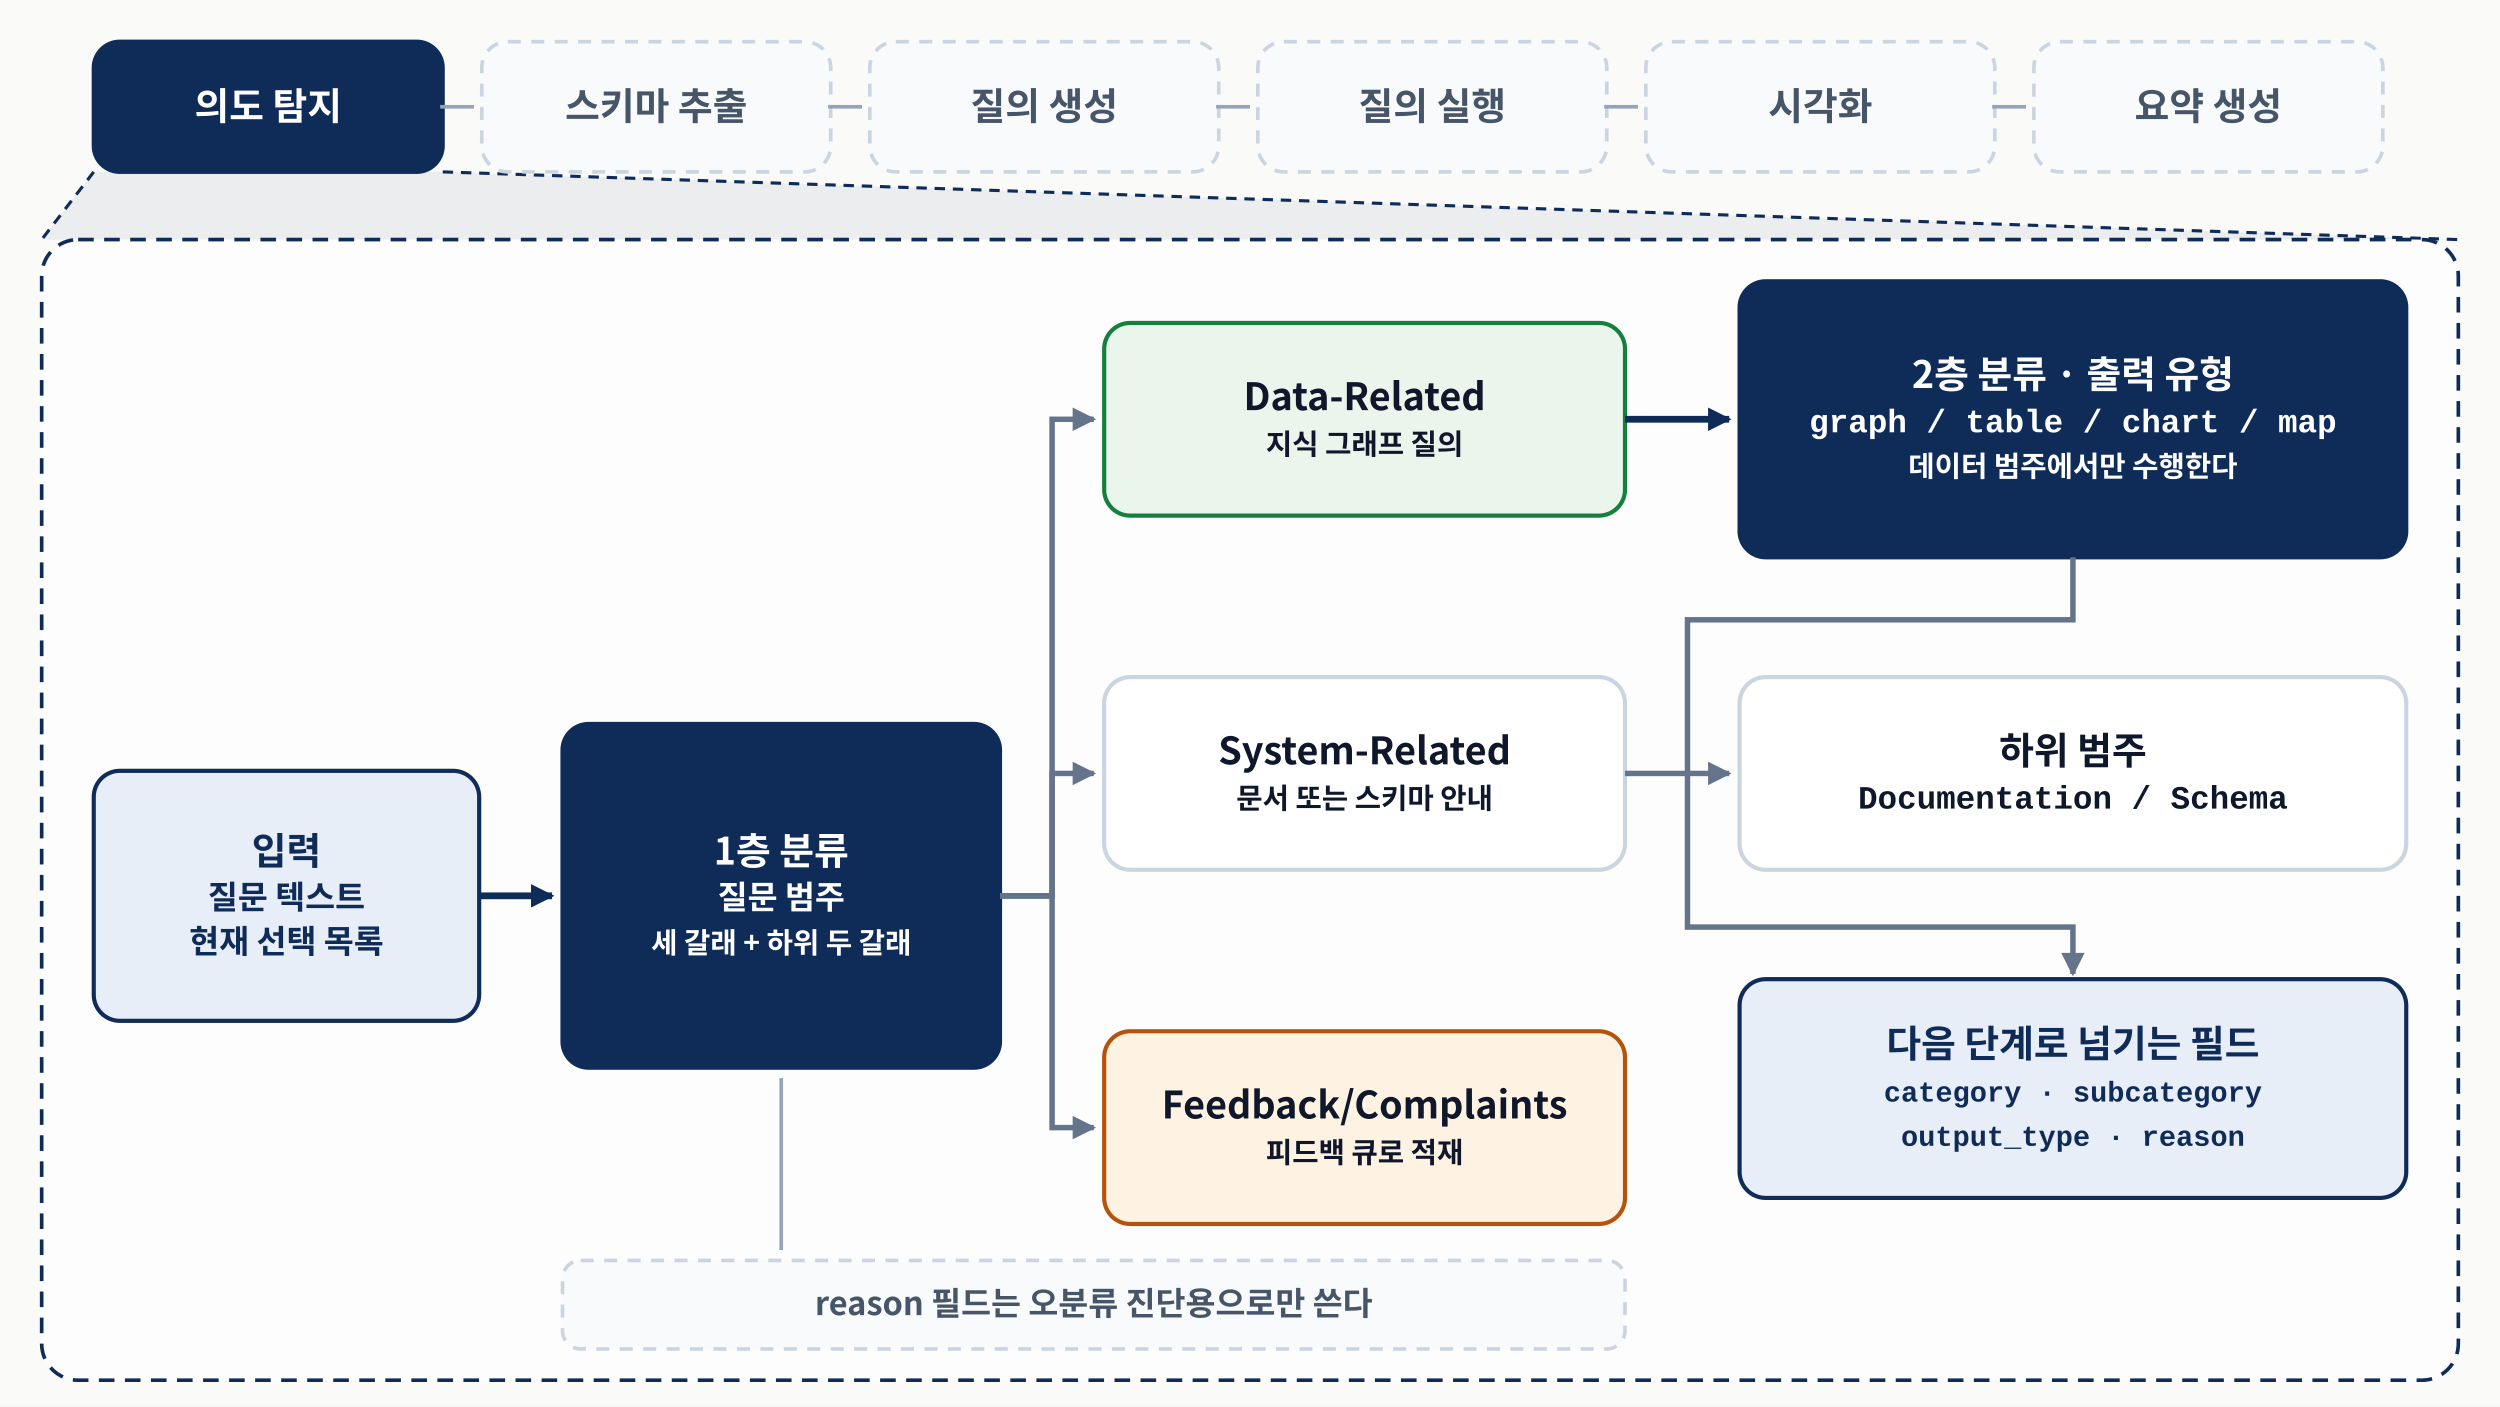
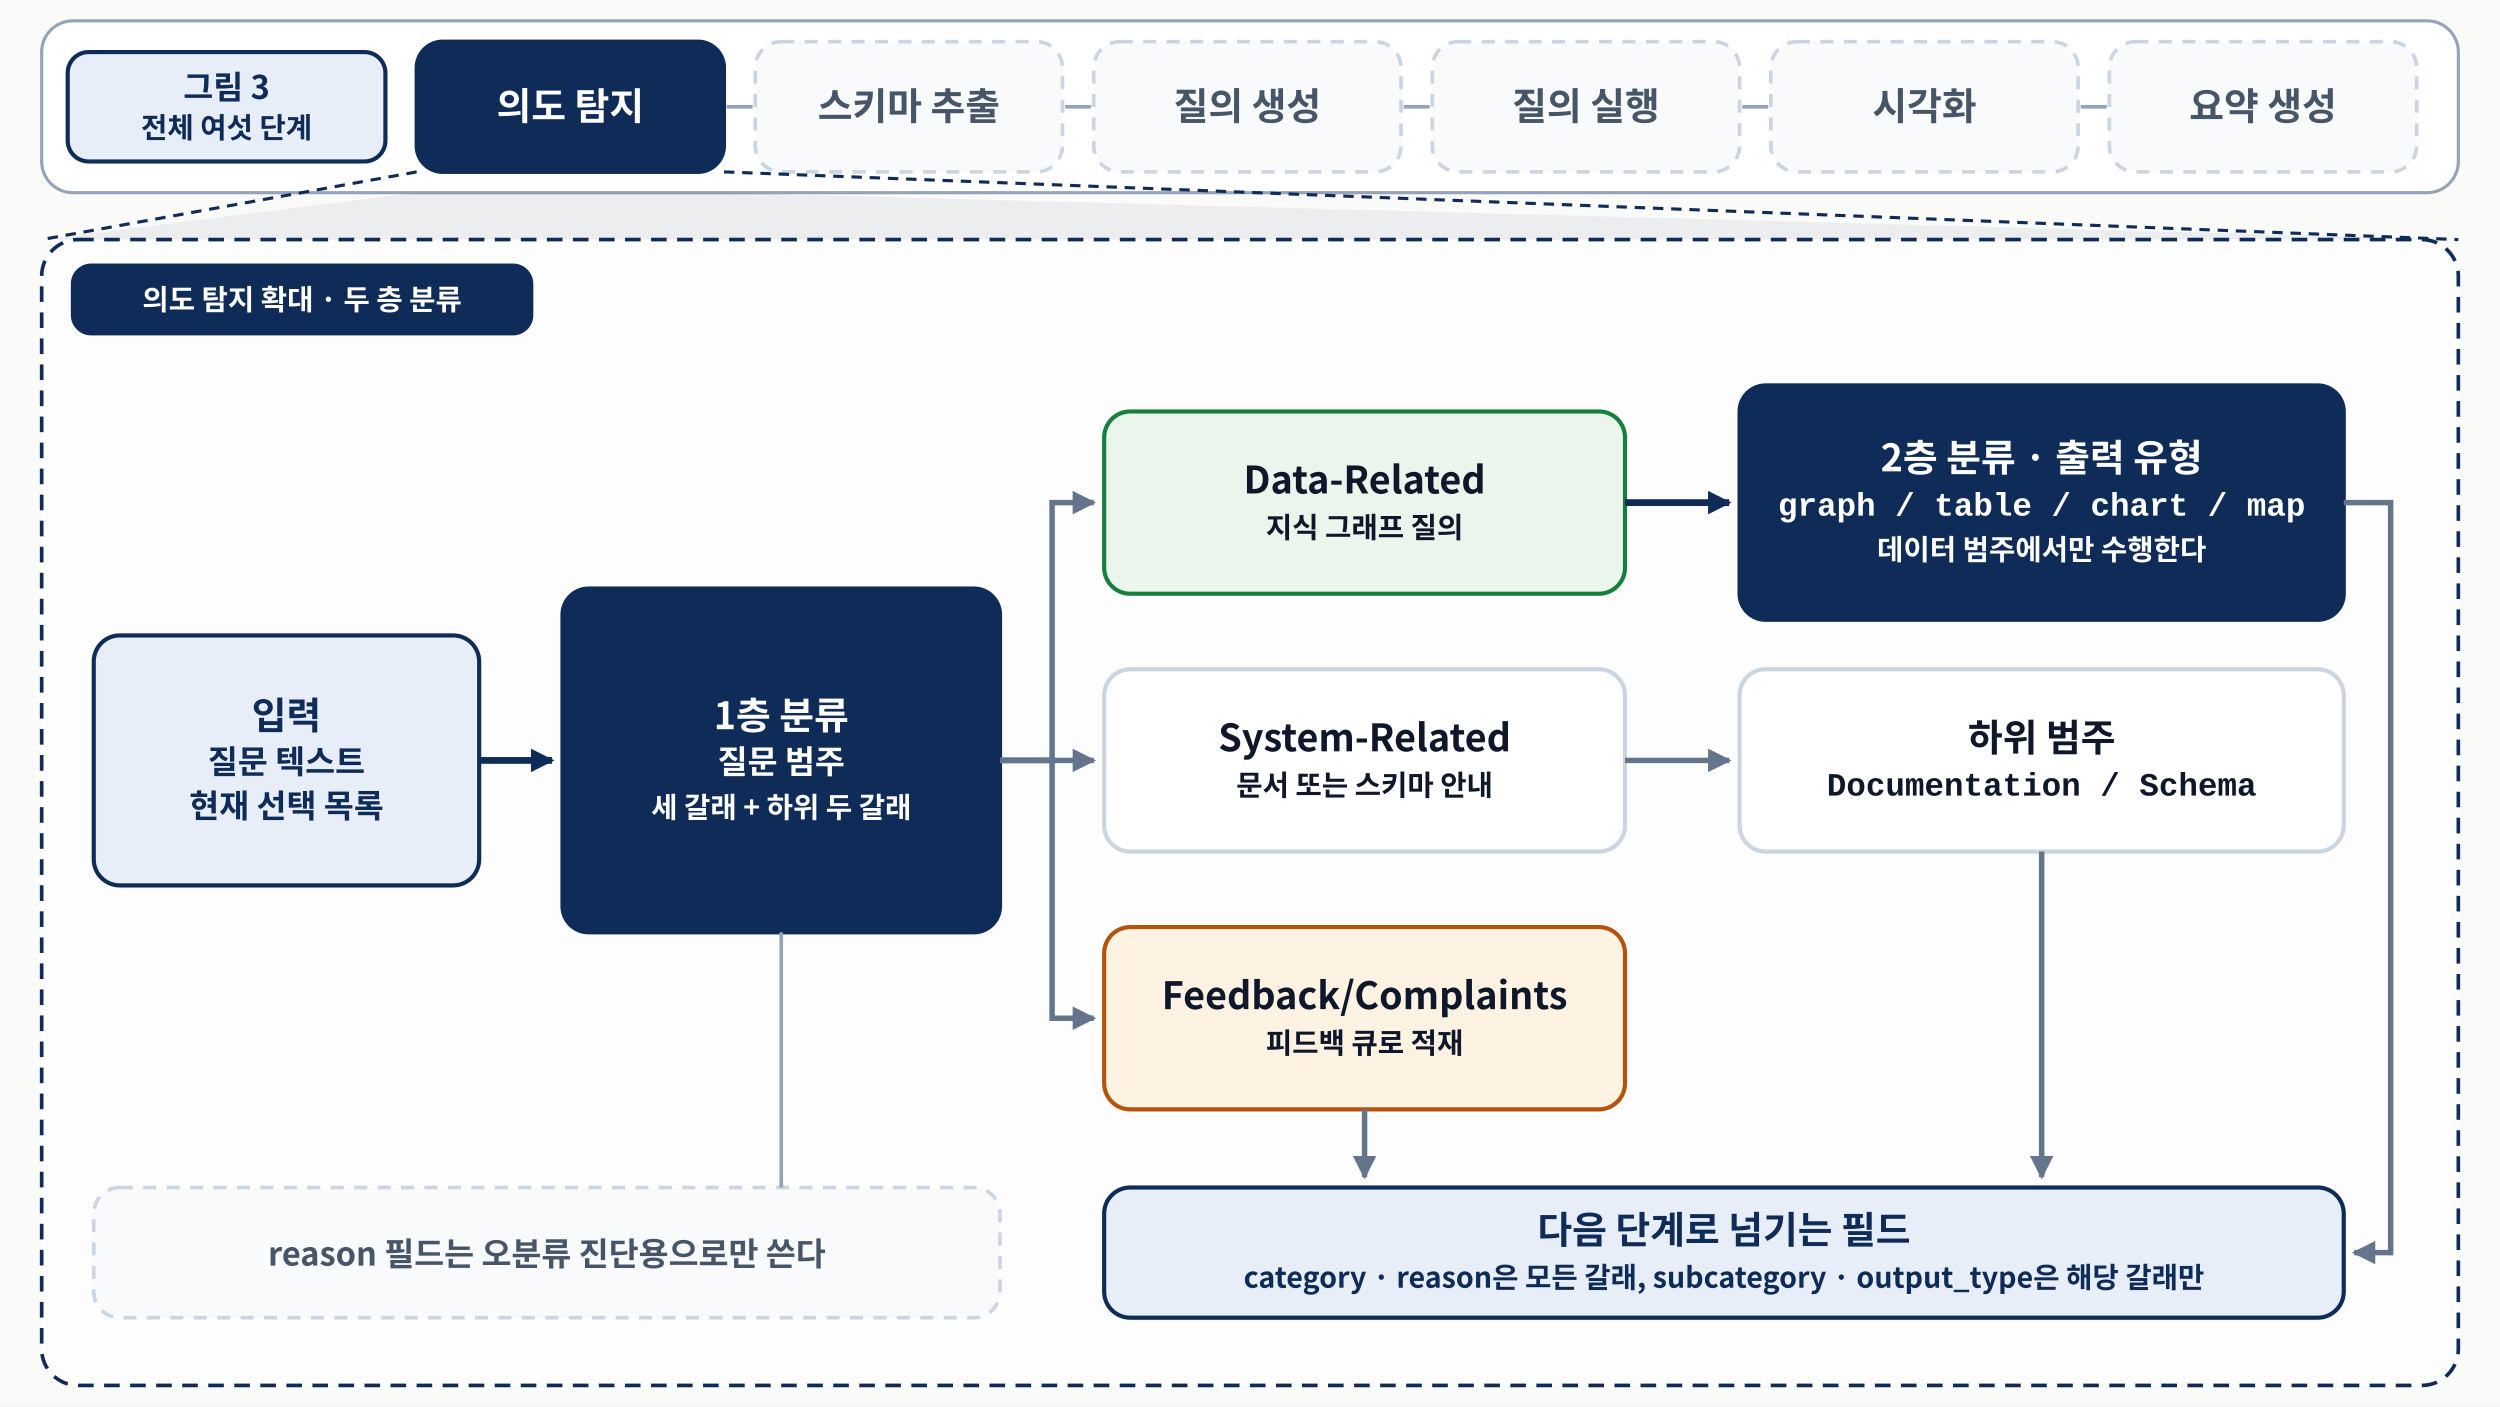
<svg xmlns="http://www.w3.org/2000/svg" viewBox="0 0 960 540" role="img" aria-labelledby="figTitle figDesc">
  <style>
    .t{font-family:'Noto Sans CJK KR','Apple SD Gothic Neo','Malgun Gothic','Noto Sans KR',NanumGothic,Inter,system-ui,sans-serif}
    .mono{font-family:'SFMono-Regular',Consolas,'Liberation Mono',Menlo,monospace}
    .h{font-size:17px;font-weight:900}
    .m{font-size:14.5px;font-weight:800}
    .s{font-size:12.5px;font-weight:700}
    .xs{font-size:11px;font-weight:700}
    .box{fill:#ffffff;stroke:#cbd5e1;stroke-width:1.6}
    .lane{fill:#f1f5f9;stroke:#cbd5e1;stroke-width:1.4}
    .fill-navy{fill:#0f2c59;stroke:#0f2c59;stroke-width:1.6}
    .fill-tint{fill:#e8eef7;stroke:#0f2c59;stroke-width:1.6}
    .fill-warn{fill:#fef3e2;stroke:#b45309;stroke-width:1.6}
    .fill-bad{fill:#fdeceb;stroke:#b91c1c;stroke-width:1.6}
    .fill-ok{fill:#eaf5ec;stroke:#15803d;stroke-width:1.6}
    .fill-mute{fill:#f8fafc;stroke:#cbd5e1;stroke-width:1.4;stroke-dasharray:5 4}
    .arw{stroke:#64748b;stroke-width:2.1;fill:none;marker-end:url(#ah)}
    .arw-navy{stroke:#0f2c59;stroke-width:2.6;fill:none;marker-end:url(#ahn)}
    .arw-bad{stroke:#b91c1c;stroke-width:2.2;fill:none;marker-end:url(#ahb);stroke-dasharray:6 4}
    .arw-warn{stroke:#b45309;stroke-width:2.2;fill:none;marker-end:url(#ahw);stroke-dasharray:6 4}
    .zoom{stroke:#0f2c59;stroke-width:1.2;fill:none;stroke-dasharray:4 3}
    .panel{fill:#ffffff;fill-opacity:.6;stroke:#0f2c59;stroke-width:1.4;stroke-dasharray:6 4}
+     .frame{fill:#ffffff;stroke:#94a3b8;stroke-width:1.2}
    .tick{stroke:#94a3b8;stroke-width:1.4;fill:none}
    .an-s{text-anchor:start}
    .an-m{text-anchor:middle}
    .an-e{text-anchor:end}
  </style>
  <defs>
    <marker id="ah" viewBox="0 0 10 10" refX="9" refY="5" markerUnits="userSpaceOnUse" markerWidth="9" markerHeight="9" orient="auto-start-reverse">
      <path d="M0 0L10 5L0 10z" fill="#64748b" />
    </marker>
    <marker id="ahn" viewBox="0 0 10 10" refX="9" refY="5" markerUnits="userSpaceOnUse" markerWidth="9" markerHeight="9" orient="auto-start-reverse">
      <path d="M0 0L10 5L0 10z" fill="#0f2c59" />
    </marker>
    <marker id="ahb" viewBox="0 0 10 10" refX="9" refY="5" markerUnits="userSpaceOnUse" markerWidth="9" markerHeight="9" orient="auto-start-reverse">
      <path d="M0 0L10 5L0 10z" fill="#b91c1c" />
    </marker>
    <marker id="ahw" viewBox="0 0 10 10" refX="9" refY="5" markerUnits="userSpaceOnUse" markerWidth="9" markerHeight="9" orient="auto-start-reverse">
      <path d="M0 0L10 5L0 10z" fill="#b45309" />
    </marker>
  </defs>
  <rect width="960" height="540" fill="#fafaf9" />
-   <path d="M36 66L170 66L944 92L16 92Z" fill="#0f2c59" fill-opacity=".06" />
-   <path class="zoom" d="M36 66L16 92" />
-   <path class="zoom" d="M170 66L944 92" />
-   <rect class="panel" x="16" y="92" width="928" height="438" rx="14" />
-   <rect class="fill-navy" x="36" y="16" width="134" height="50" rx="10" />
-   <text class="t m an-m" x="103.0" y="46.0" fill="#ffffff">의도 탐지</text>
-   <rect class="fill-mute" x="185" y="16" width="134" height="50" rx="10" />
-   <text class="t m an-m" x="252.0" y="46.0" fill="#475569">스키마 추출</text>
-   <path class="tick" d="M169 41.0L182 41.0" />
-   <rect class="fill-mute" x="334" y="16" width="134" height="50" rx="10" />
-   <text class="t m an-m" x="401.0" y="46.0" fill="#475569">질의 생성</text>
-   <path class="tick" d="M318 41.0L331 41.0" />
-   <rect class="fill-mute" x="483" y="16" width="134" height="50" rx="10" />
-   <text class="t m an-m" x="550.0" y="46.0" fill="#475569">질의 실행</text>
-   <path class="tick" d="M467 41.0L480 41.0" />
-   <rect class="fill-mute" x="632" y="16" width="134" height="50" rx="10" />
-   <text class="t m an-m" x="699.0" y="46.0" fill="#475569">시각화</text>
-   <path class="tick" d="M616 41.0L629 41.0" />
-   <rect class="fill-mute" x="781" y="16" width="134" height="50" rx="10" />
-   <text class="t m an-m" x="848.0" y="46.0" fill="#475569">요약 생성</text>
-   <path class="tick" d="M765 41.0L778 41.0" />
-   <g transform="translate(0 64)">
-     <rect class="fill-tint" x="36" y="232" width="148" height="96" rx="10" />
-     <text class="t m an-m" x="110.0" y="268.0" fill="#0f2c59">입력</text>
-     <text class="t s an-m" x="110.0" y="285.0" fill="#0f2c59">질문 텍스트</text>
-     <text class="t s an-m" x="110.0" y="302.0" fill="#0f2c59">현재 선택 목록</text>
-     <rect class="fill-navy" x="216" y="214" width="168" height="132" rx="10" />
-     <text class="t m an-m" x="300.0" y="268.0" fill="#ffffff">1층 분류</text>
-     <text class="t s an-m" x="300.0" y="285.0" fill="#ffffff">질문 범주</text>
-     <text class="t xs an-m" x="300.0" y="302.0" fill="#ffffff">세 갈래 + 하위 두 갈래</text>
-     <path class="arw-navy" d="M184 280L212 280" />
-     <rect class="fill-ok" x="424" y="60" width="200" height="74" rx="10" />
-     <text class="t m an-m" x="524.0" y="93.5" fill="#0f172a">Data-Related</text>
-     <text class="t xs an-m" x="524.0" y="110.5" fill="#0f172a">지식 그래프 질의</text>
-     <path class="arw" d="M384 280L404 280L404 97L420 97" />
-     <rect class="box" x="424" y="196" width="200" height="74" rx="10" />
-     <text class="t m an-m" x="524.0" y="229.5" fill="#0f172a">System-Related</text>
-     <text class="t xs an-m" x="524.0" y="246.5" fill="#0f172a">문서 또는 스키마 안내</text>
-     <path class="arw" d="M384 280L404 280L404 233L420 233" />
-     <rect class="fill-warn" x="424" y="332" width="200" height="74" rx="10" />
-     <text class="t m an-m" x="524.0" y="365.5" fill="#0f172a">Feedback/Complaints</text>
-     <text class="t xs an-m" x="524.0" y="382.5" fill="#0f172a">피드백 큐로 적재</text>
-     <path class="arw" d="M384 280L404 280L404 369L420 369" />
-     <rect class="fill-navy" x="668" y="44" width="256" height="106" rx="10" />
-     <text class="t m an-m" x="796.0" y="85.0" fill="#ffffff">2층 분류 · 출력 유형</text>
-     <text class="t s mono an-m" x="796.0" y="102.0" fill="#ffffff">graph / table / chart / map</text>
-     <text class="t xs an-m" x="796.0" y="119.0" fill="#ffffff">데이터 범주에서만 수행한다</text>
-     <path class="arw-navy" d="M624 97L664 97" />
-     <rect class="box" x="668" y="196" width="256" height="74" rx="10" />
-     <text class="t m an-m" x="796.0" y="229.5" fill="#0f172a">하위 범주</text>
-     <text class="t s mono an-m" x="796.0" y="246.5" fill="#0f172a">Documentation / Schema</text>
-     <path class="arw" d="M624 233L664 233" />
-     <rect class="fill-tint" x="668" y="312" width="256" height="84" rx="10" />
-     <text class="t m an-m" x="796.0" y="342.0" fill="#0f2c59">다음 단계로 넘기는 필드</text>
-     <text class="t xs mono an-m" x="796.0" y="359.0" fill="#0f2c59">category · subcategory</text>
-     <text class="t xs mono an-m" x="796.0" y="376.0" fill="#0f2c59">output_type · reason</text>
-     <path class="arw" d="M796 150L796 174L648 174L648 292L796 292L796 310" />
-     <rect class="fill-mute" x="216" y="420" width="408" height="34" rx="7" />
-     <text class="t s an-m" x="420.0" y="441.0" fill="#475569">reason 필드는 오분류 진단용으로만 쓴다</text>
-     <path class="tick" d="M300 350L300 416" />
-   </g>
+   <rect class="frame" x="16" y="8" width="928" height="66" rx="12" />
+   <rect class="fill-tint" x="26" y="20" width="122" height="42" rx="8" />
+   <text class="t s an-m" x="87" y="38" fill="#0f2c59">그림 3</text>
+   <text class="t xs an-m" x="87" y="53" fill="#0f2c59">전체 여섯 단계</text>
+   <rect class="fill-navy" x="160" y="16" width="118" height="50" rx="10" />
+   <text class="t m an-m" x="219.0" y="46.0" fill="#ffffff">의도 탐지</text>
+   <rect class="fill-mute" x="290" y="16" width="118" height="50" rx="10" />
+   <text class="t m an-m" x="349.0" y="46.0" fill="#475569">스키마 추출</text>
+   <path class="tick" d="M279 41L289 41" />
+   <rect class="fill-mute" x="420" y="16" width="118" height="50" rx="10" />
+   <text class="t m an-m" x="479.0" y="46.0" fill="#475569">질의 생성</text>
+   <path class="tick" d="M409 41L419 41" />
+   <rect class="fill-mute" x="550" y="16" width="118" height="50" rx="10" />
+   <text class="t m an-m" x="609.0" y="46.0" fill="#475569">질의 실행</text>
+   <path class="tick" d="M539 41L549 41" />
+   <rect class="fill-mute" x="680" y="16" width="118" height="50" rx="10" />
+   <text class="t m an-m" x="739.0" y="46.0" fill="#475569">시각화</text>
+   <path class="tick" d="M669 41L679 41" />
+   <rect class="fill-mute" x="810" y="16" width="118" height="50" rx="10" />
+   <text class="t m an-m" x="869.0" y="46.0" fill="#475569">요약 생성</text>
+   <path class="tick" d="M799 41L809 41" />
+   <path d="M160 74L278 74L944 92L16 92Z" fill="#0f2c59" fill-opacity=".06" />
+   <path class="zoom" d="M160 66L16 92" />
+   <path class="zoom" d="M278 66L944 92" />
+   <rect class="panel" x="16" y="92" width="928" height="440" rx="14" />
+   <rect class="fill-navy" x="28" y="102" width="176" height="26" rx="7" />
+   <text class="t xs an-m" x="116" y="119" fill="#ffffff">의도 탐지 확대 · 두 층 분류</text>
+   <rect class="fill-tint" x="36" y="244" width="148" height="96" rx="10" />
+   <text class="t m an-m" x="110.0" y="280.0" fill="#0f2c59">입력</text>
+   <text class="t s an-m" x="110.0" y="297.0" fill="#0f2c59">질문 텍스트</text>
+   <text class="t s an-m" x="110.0" y="314.0" fill="#0f2c59">현재 선택 목록</text>
+   <rect class="fill-navy" x="216" y="226" width="168" height="132" rx="10" />
+   <text class="t m an-m" x="300.0" y="280.0" fill="#ffffff">1층 분류</text>
+   <text class="t s an-m" x="300.0" y="297.0" fill="#ffffff">질문 범주</text>
+   <text class="t xs an-m" x="300.0" y="314.0" fill="#ffffff">세 갈래 + 하위 두 갈래</text>
+   <rect class="fill-ok" x="424" y="158" width="200" height="70" rx="10" />
+   <text class="t m an-m" x="524.0" y="189.5" fill="#0f172a">Data-Related</text>
+   <text class="t xs an-m" x="524.0" y="206.5" fill="#0f172a">지식 그래프 질의</text>
+   <rect class="box" x="424" y="257" width="200" height="70" rx="10" />
+   <text class="t m an-m" x="524.0" y="288.5" fill="#0f172a">System-Related</text>
+   <text class="t xs an-m" x="524.0" y="305.5" fill="#0f172a">문서 또는 스키마 안내</text>
+   <rect class="fill-warn" x="424" y="356" width="200" height="70" rx="10" />
+   <text class="t m an-m" x="524.0" y="387.5" fill="#0f172a">Feedback/Complaints</text>
+   <text class="t xs an-m" x="524.0" y="404.5" fill="#0f172a">피드백 큐로 적재</text>
+   <rect class="fill-navy" x="668" y="148" width="232" height="90" rx="10" />
+   <text class="t m an-m" x="784.0" y="181.0" fill="#ffffff">2층 분류 · 출력 유형</text>
+   <text class="t s mono an-m" x="784.0" y="198.0" fill="#ffffff">graph / table / chart / map</text>
+   <text class="t xs an-m" x="784.0" y="215.0" fill="#ffffff">데이터 범주에서만 수행한다</text>
+   <rect class="box" x="668" y="257" width="232" height="70" rx="10" />
+   <text class="t m an-m" x="784.0" y="288.5" fill="#0f172a">하위 범주</text>
+   <text class="t s mono an-m" x="784.0" y="305.5" fill="#0f172a">Documentation / Schema</text>
+   <rect class="fill-tint" x="424" y="456" width="476" height="50" rx="10" />
+   <text class="t m an-m" x="662.0" y="477.5" fill="#0f2c59">다음 단계로 넘기는 필드</text>
+   <text class="t xs an-m" x="662.0" y="494.5" fill="#0f2c59">category · reason은 모든 갈래, subcategory · output_type은 해당 갈래만</text>
+   <rect class="fill-mute" x="36" y="456" width="348" height="50" rx="10" />
+   <text class="t s an-m" x="210.0" y="486.0" fill="#475569">reason 필드는 오분류 진단용으로만 쓴다</text>
+   <path class="arw-navy" d="M184 292L212 292" />
+   <path class="arw" d="M384 292L404 292L404 193L420 193" />
+   <path class="arw" d="M384 292L420 292" />
+   <path class="arw" d="M384 292L404 292L404 391L420 391" />
+   <path class="arw-navy" d="M624 193L664 193" />
+   <path class="arw" d="M624 292L664 292" />
+   <path class="arw" d="M900 193L918 193L918 481L904 481" />
+   <path class="arw" d="M784 327L784 452" />
+   <path class="arw" d="M524 426L524 452" />
+   <path class="tick" d="M300 358L300 456" />
</svg>
